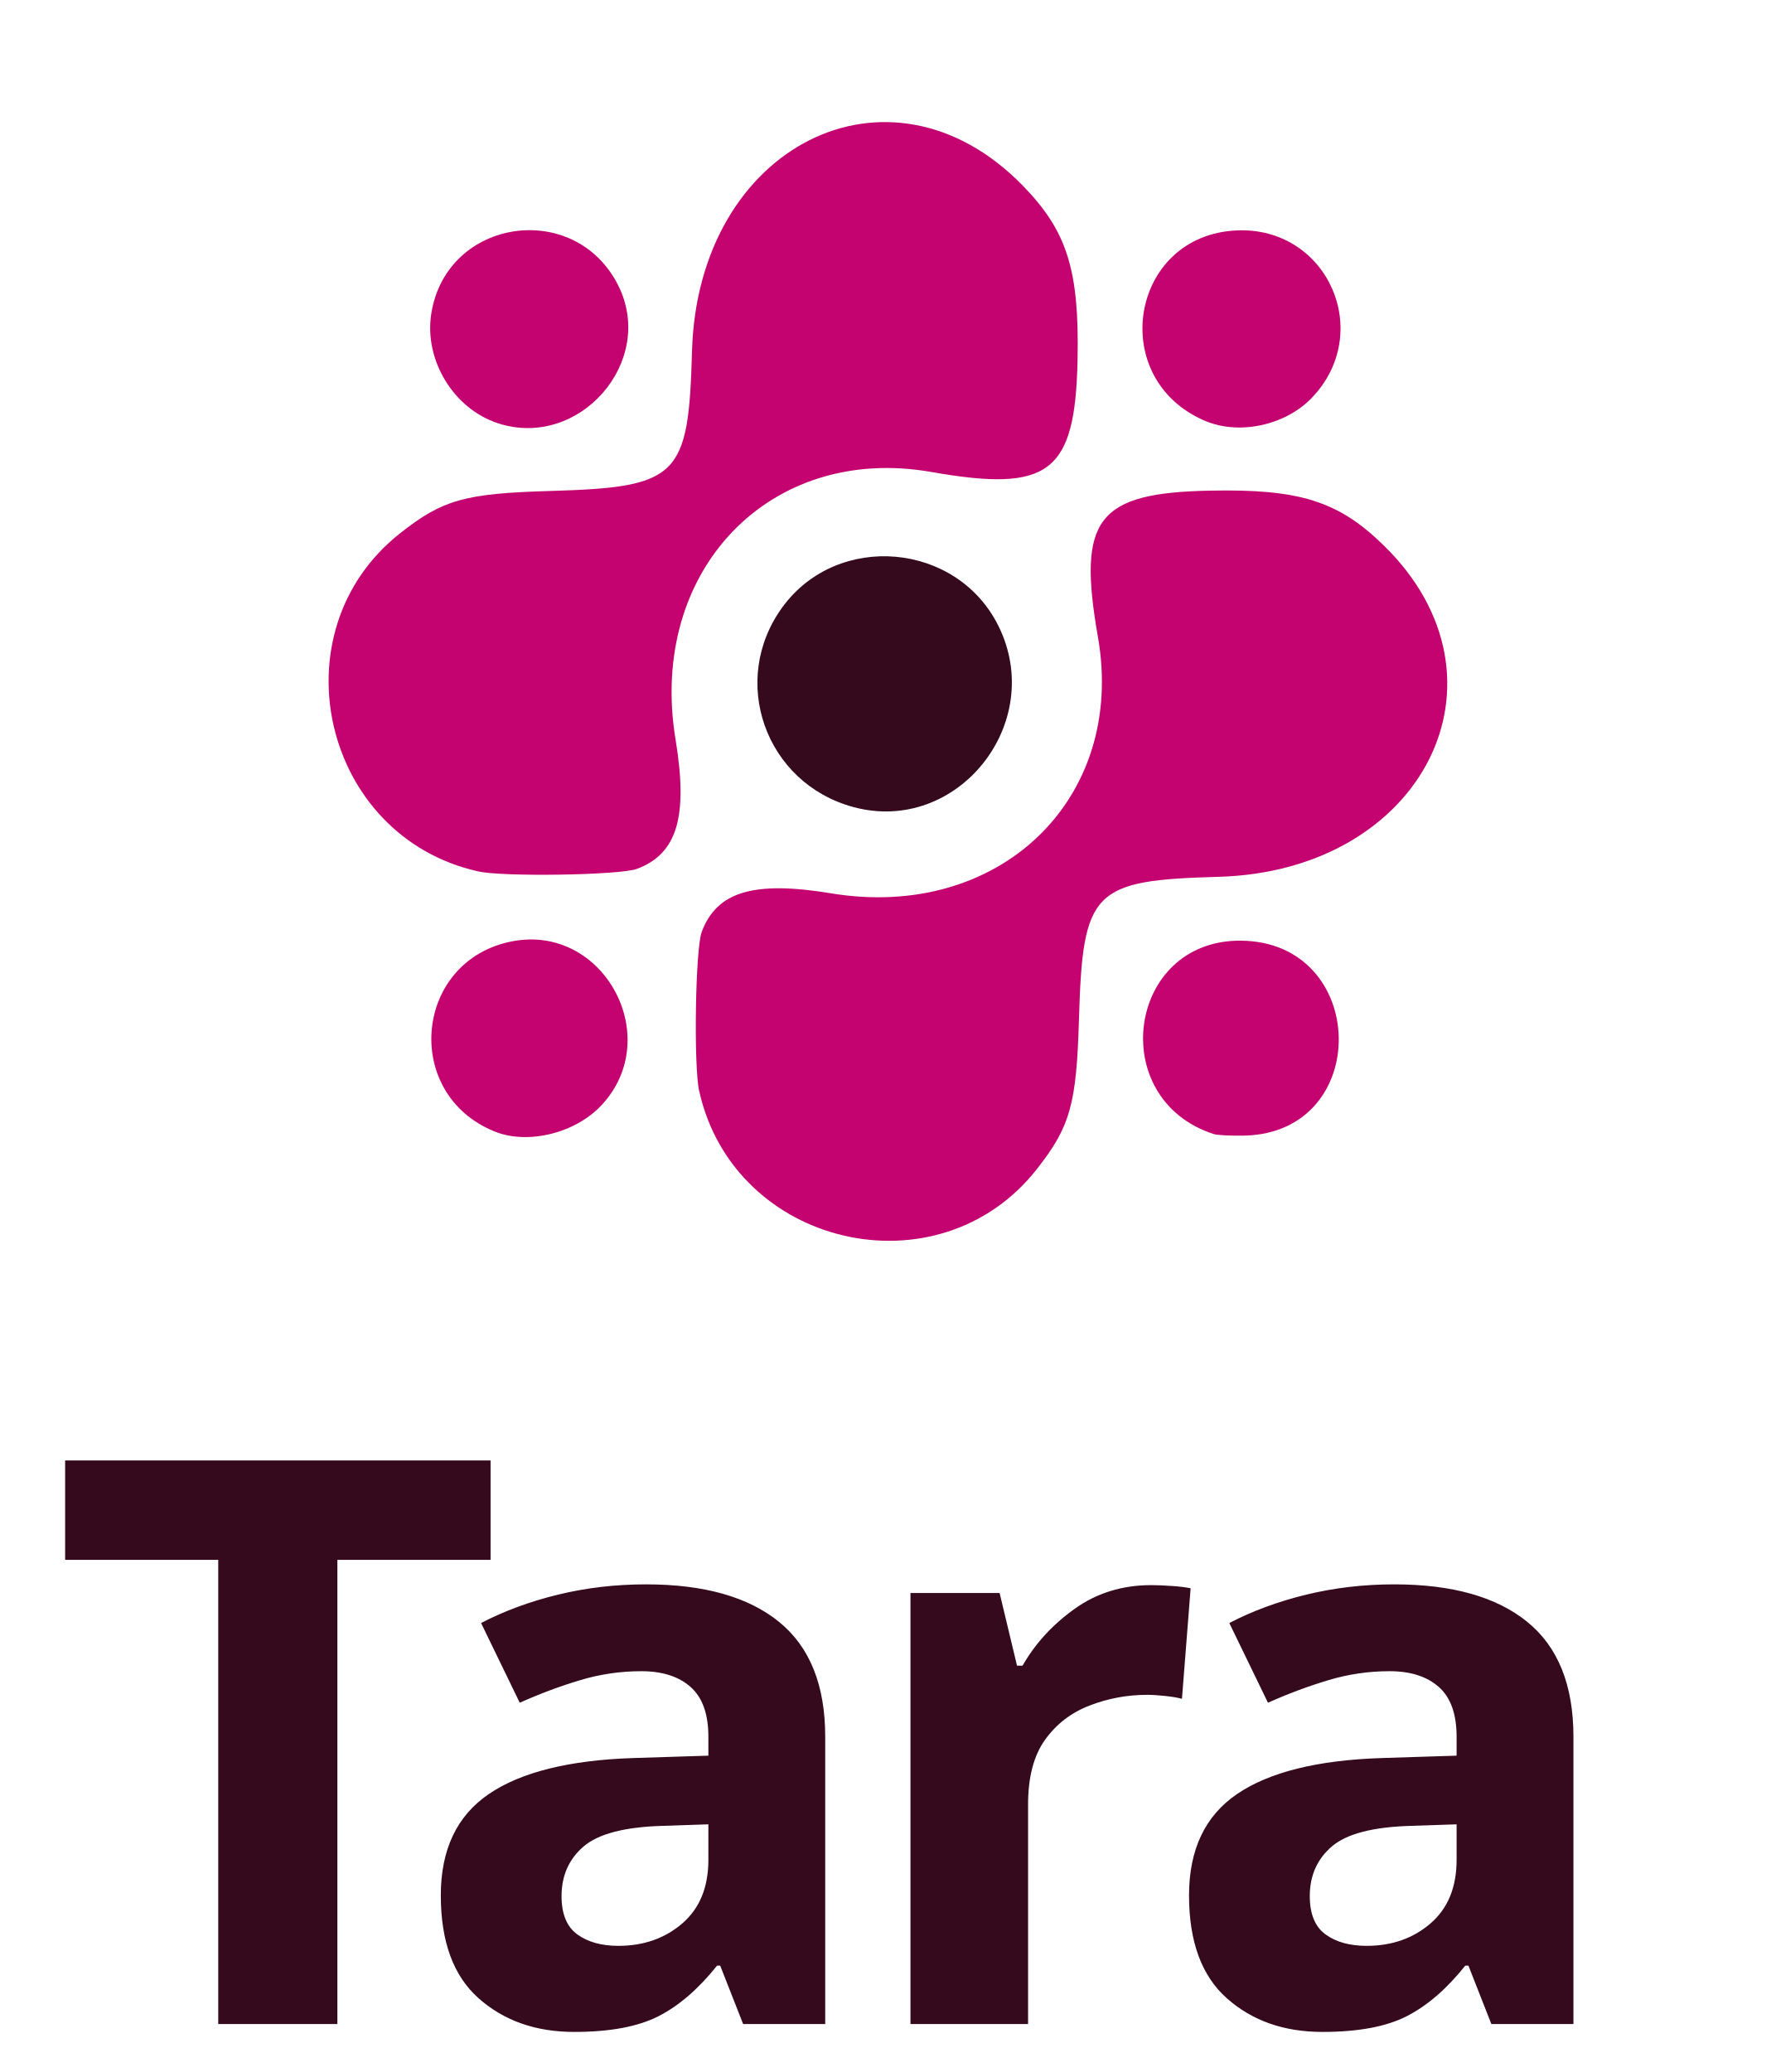
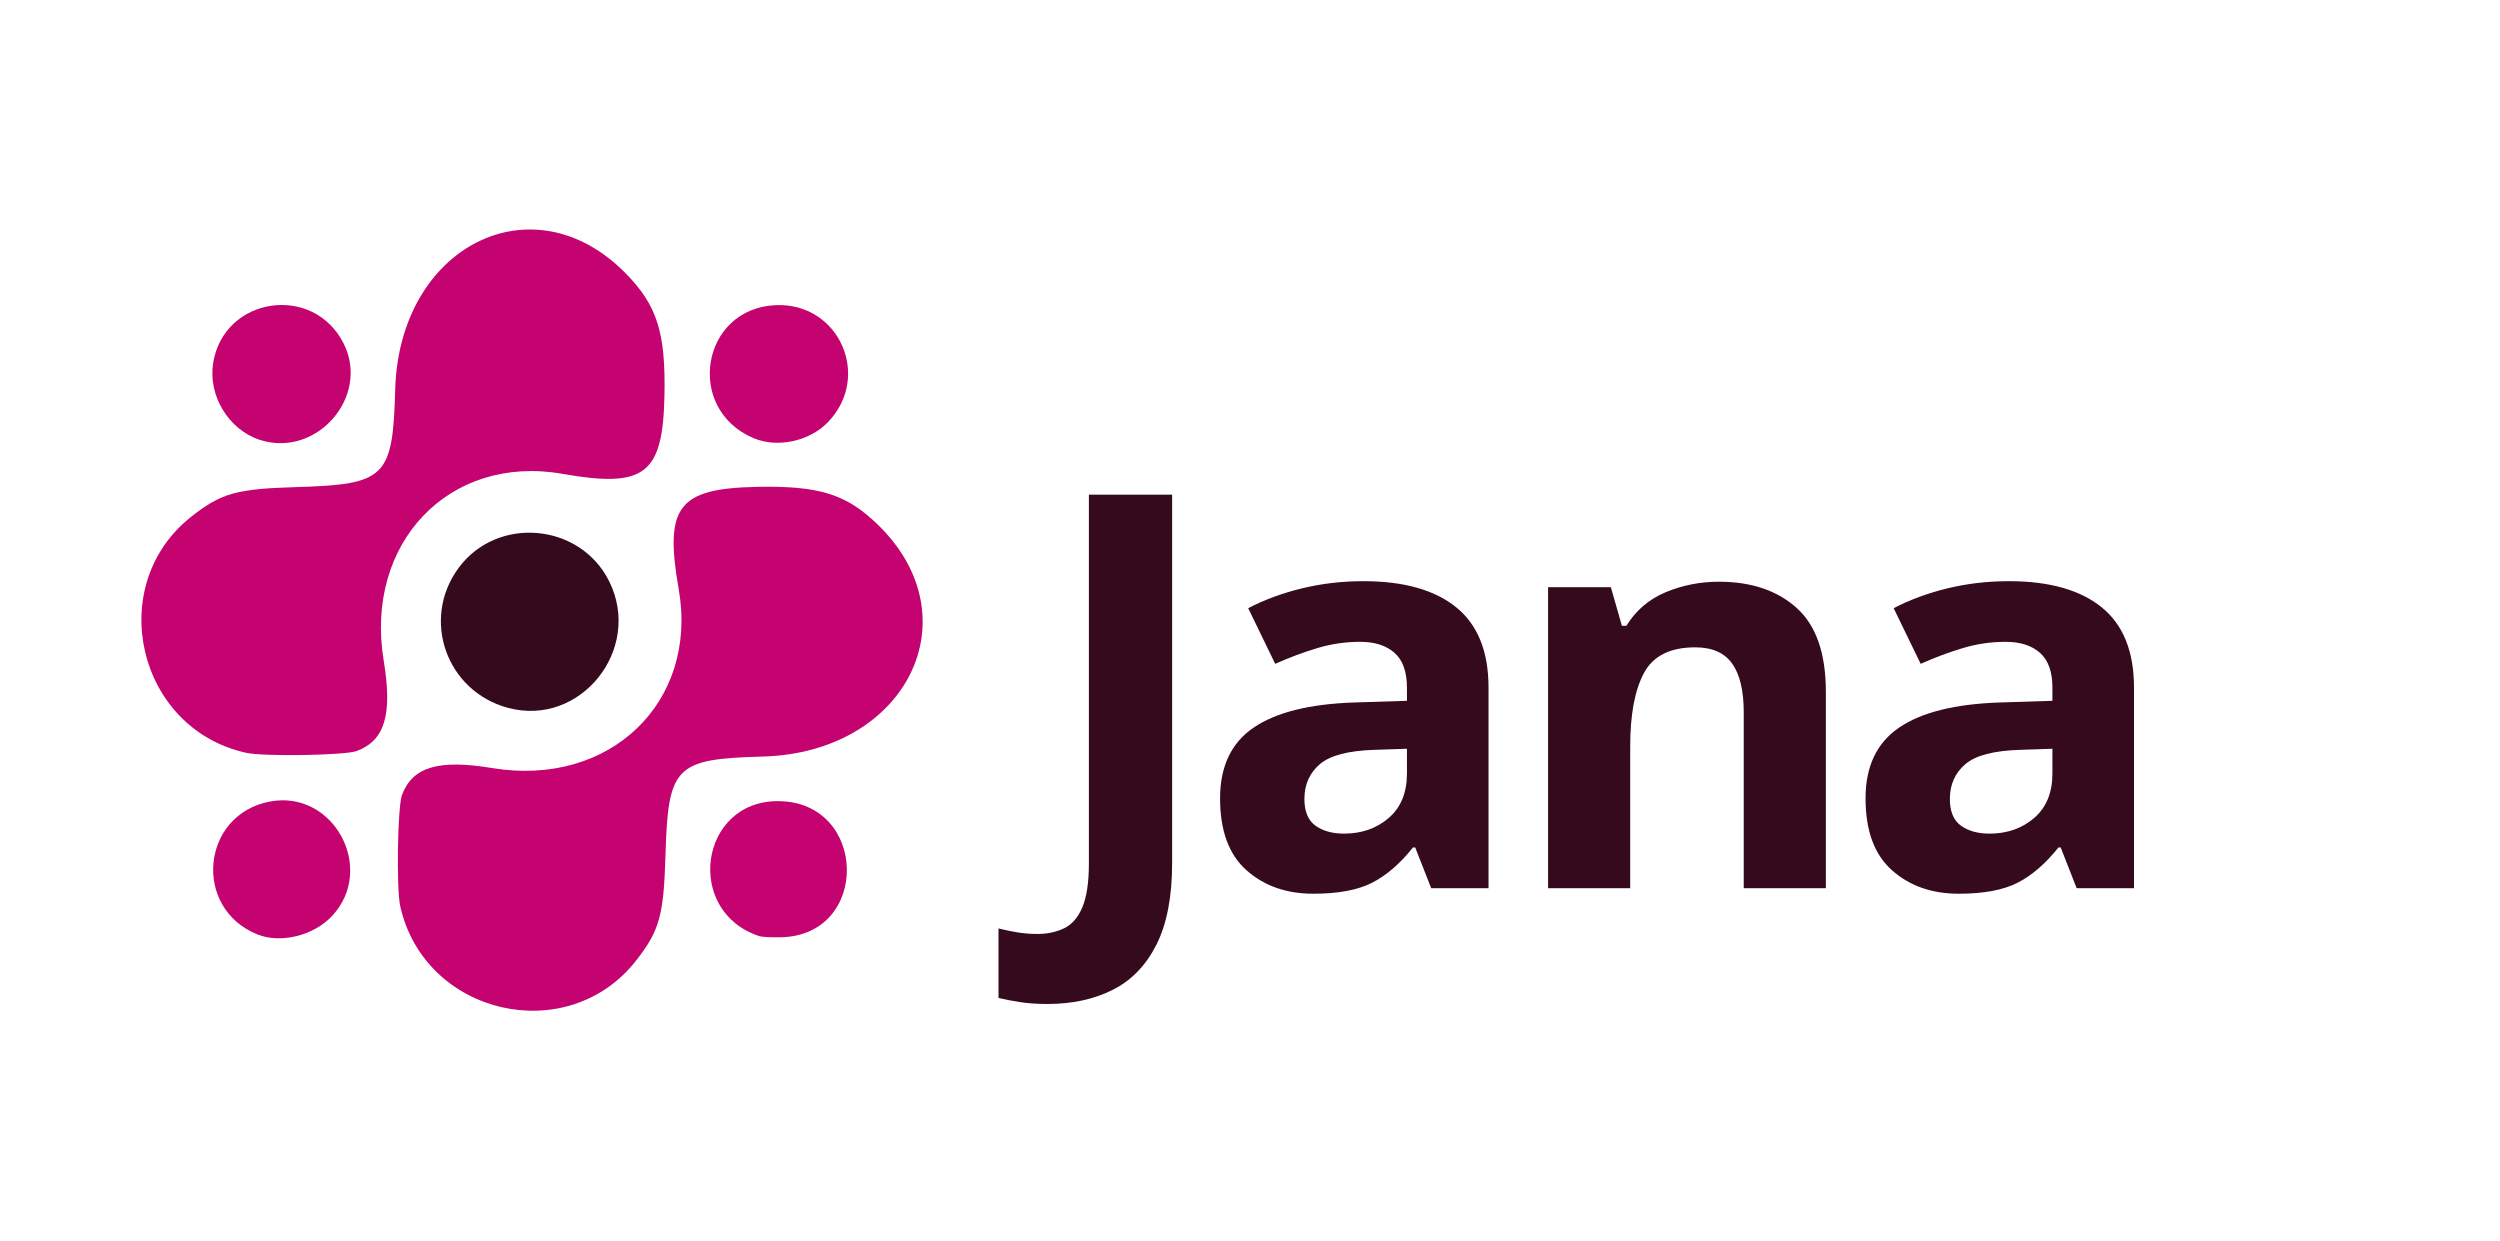
- <svg xmlns="http://www.w3.org/2000/svg" width="1500" height="1750" viewBox="0 0 396.875 463.021" version="1.1" id="svg1" xml:space="preserve">
+ <svg xmlns="http://www.w3.org/2000/svg" width="800mm" height="396.875mm" viewBox="0 0 800 396.875" version="1.1" id="svg1" xml:space="preserve">
  <defs id="defs1" />
  <g id="layer1">
-     <g id="g1" transform="translate(0,43.79147)">
-       <g id="g13" transform="matrix(2.159441,0,0,2.162825,-360.1103,-312.3178)">
+     <g id="g14" transform="translate(-28.18516)">
+       <g id="g13" transform="matrix(2.159441,0,0,2.162825,-360.1103,-222.3685)">
        <path style="fill:#c40370;fill-opacity:1" d="m 291.499,167.65 c -10.254,-4.318 -7.8,-19.197 3.246,-19.687 9.416,-0.417 14.311,10.591 7.717,17.355 -2.727,2.797 -7.465,3.805 -10.964,2.332 z" id="path12" />
        <path style="fill:#c40370;fill-opacity:1" d="m 218.307,167.891 c -4.616,-1.498 -7.684,-6.547 -6.907,-11.368 1.583,-9.832 14.871,-11.798 19.348,-2.862 3.93,7.844 -4.038,16.958 -12.44,14.23 z" id="path11" />
        <path style="fill:#360a1d;fill-opacity:1" d="m 255.088,207.544 c -9.14,-2.458 -12.91,-13.107 -7.327,-20.692 5.707,-7.753 17.994,-6.686 22.309,1.937 5.034,10.059 -4.224,21.648 -14.983,18.755 z" id="path10" />
        <path style="fill:#c40370;fill-opacity:1" d="m 216.238,214.187 c -16.128,-3.6 -21.014,-24.751 -8.07,-34.936 4.413,-3.473 6.681,-4.11 15.537,-4.368 13.269,-0.387 14.316,-1.416 14.671,-14.412 0.58,-21.268 20.441,-31.23 34.21,-17.16 4.614,4.715 5.88,8.725 5.691,18.029 -0.237,11.678 -2.912,13.727 -15.117,11.583 -16.75,-2.943 -29.363,10.215 -26.487,27.633 1.317,7.979 0.174,11.812 -3.989,13.37 -1.751,0.656 -13.821,0.848 -16.445,0.262 z" id="path9" />
        <path style="fill:#c40370;fill-opacity:1" d="m 292.365,241.328 c -11.211,-3.63 -8.928,-20.05 2.778,-19.982 13.291,0.077 13.681,19.85 0.397,20.141 -1.382,0.03 -2.811,-0.041 -3.175,-0.159 z" id="path8" />
        <path style="fill:#c40370;fill-opacity:1" d="m 217.959,241.067 c -9.659,-3.89 -8.331,-17.769 1.882,-19.668 9.41,-1.75 15.732,9.933 9.171,16.947 -2.712,2.9 -7.613,4.106 -11.053,2.72 z" id="path7" />
        <path style="fill:#c40370;fill-opacity:1" d="m 239.121,236.888 c 3.6,16.128 24.751,21.014 34.936,8.07 3.473,-4.413 4.11,-6.681 4.368,-15.537 0.387,-13.269 1.416,-14.316 14.412,-14.671 21.268,-0.58 31.23,-20.441 17.16,-34.21 -4.715,-4.614 -8.725,-5.88 -18.029,-5.691 -11.678,0.237 -13.727,2.912 -11.583,15.117 2.943,16.75 -10.215,29.363 -27.633,26.487 -7.979,-1.317 -11.812,-0.174 -13.37,3.989 -0.656,1.751 -0.848,13.821 -0.262,16.445 z" id="path9-9" />
      </g>
-       <text xml:space="preserve" style="font-style:normal;font-variant:normal;font-weight:bold;font-stretch:normal;font-size:176.389px;font-family:Comfortaa;-inkscape-font-specification:'Comfortaa Bold';letter-spacing:-7.938px;word-spacing:-0.265px;writing-mode:tb-rl;direction:ltr;fill:#0d343b;fill-opacity:1;stroke-width:0.265;stroke-dasharray:none" x="-340.068" y="11.024" id="text2" transform="rotate(-90)">
-         <tspan id="tspan1" style="font-size:176.389px;letter-spacing:-7.938px;word-spacing:-0.265px;fill:#360a1d;fill-opacity:1;stroke-width:0.265" x="-340.068" y="11.024">Tara</tspan>
-       </text>
+       <g id="g1">
+         <text xml:space="preserve" style="font-style:normal;font-variant:normal;font-weight:bold;font-stretch:normal;font-size:176.389px;font-family:Comfortaa;-inkscape-font-specification:'Comfortaa Bold';letter-spacing:-7.938px;word-spacing:-0.265px;writing-mode:tb-rl;direction:ltr;fill:#0d343b;fill-opacity:1;stroke-width:0.265;stroke-dasharray:none" x="-215.788" y="360.752" id="text2" transform="rotate(-90)">
+           <tspan id="tspan1" style="font-size:176.389px;letter-spacing:-7.938px;word-spacing:-0.265px;fill:#360a1d;fill-opacity:1;stroke-width:0.265" x="-215.788" y="360.752">Jana</tspan>
+         </text>
+       </g>
    </g>
  </g>
</svg>
